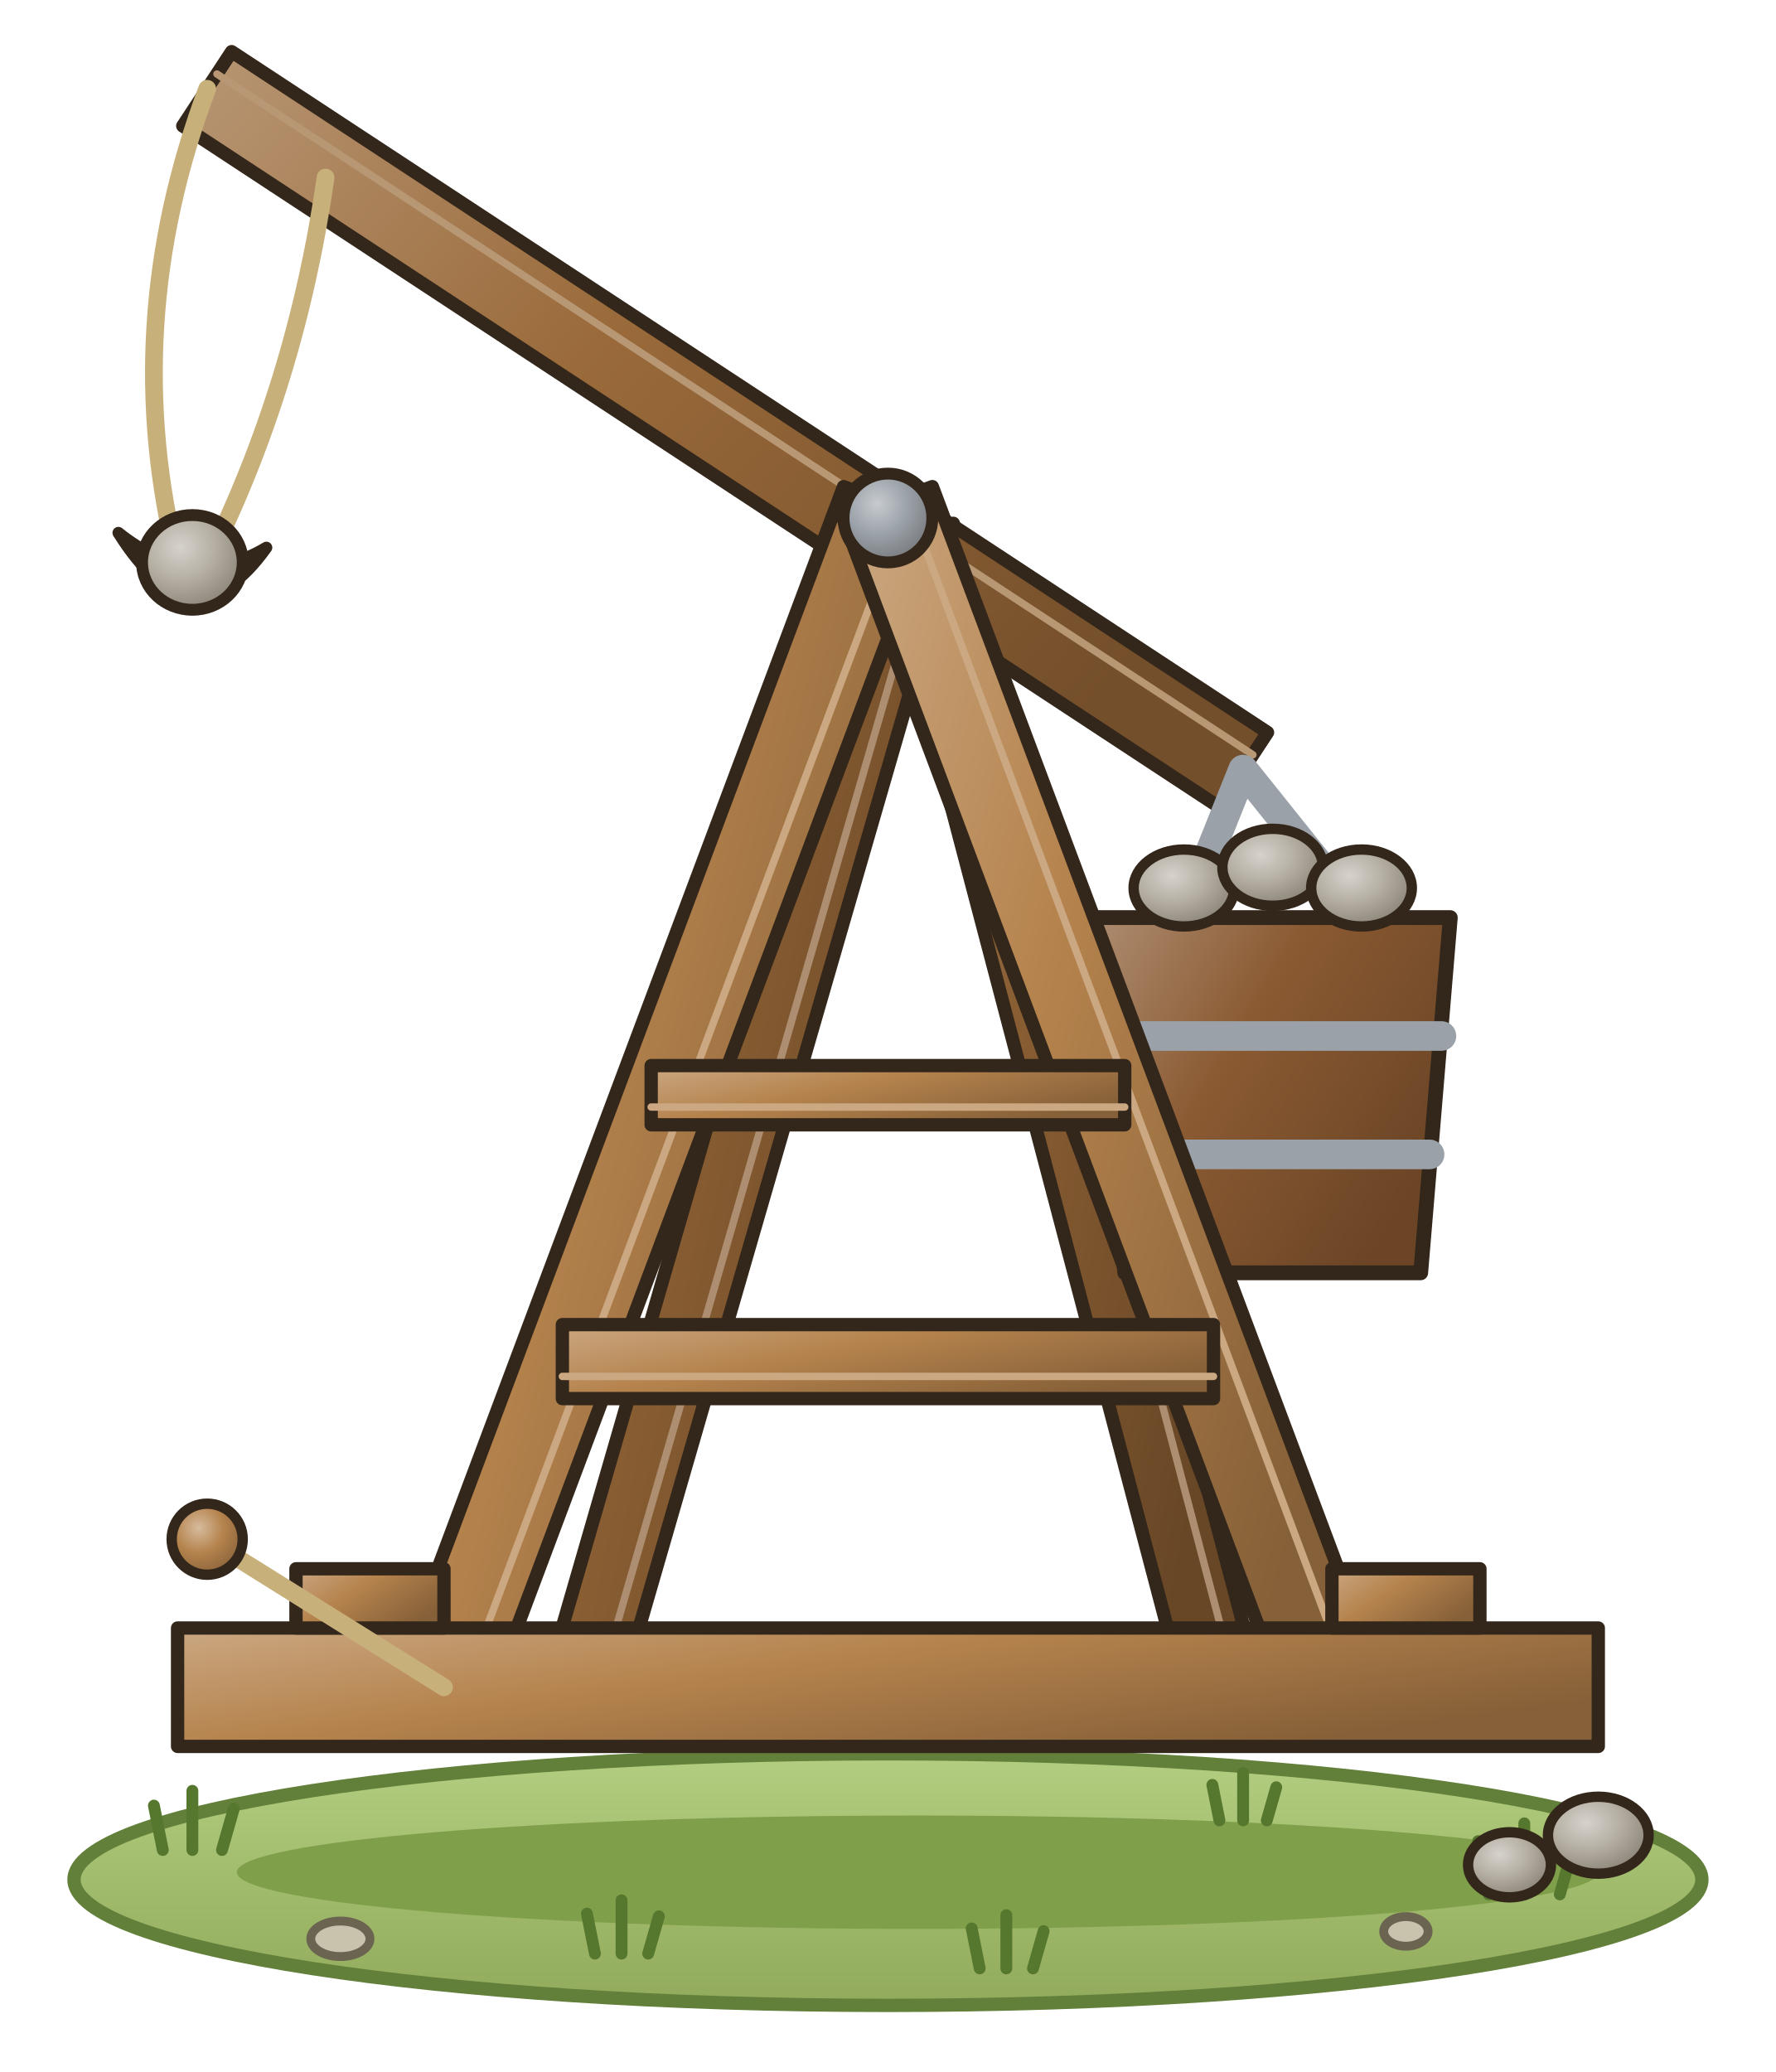
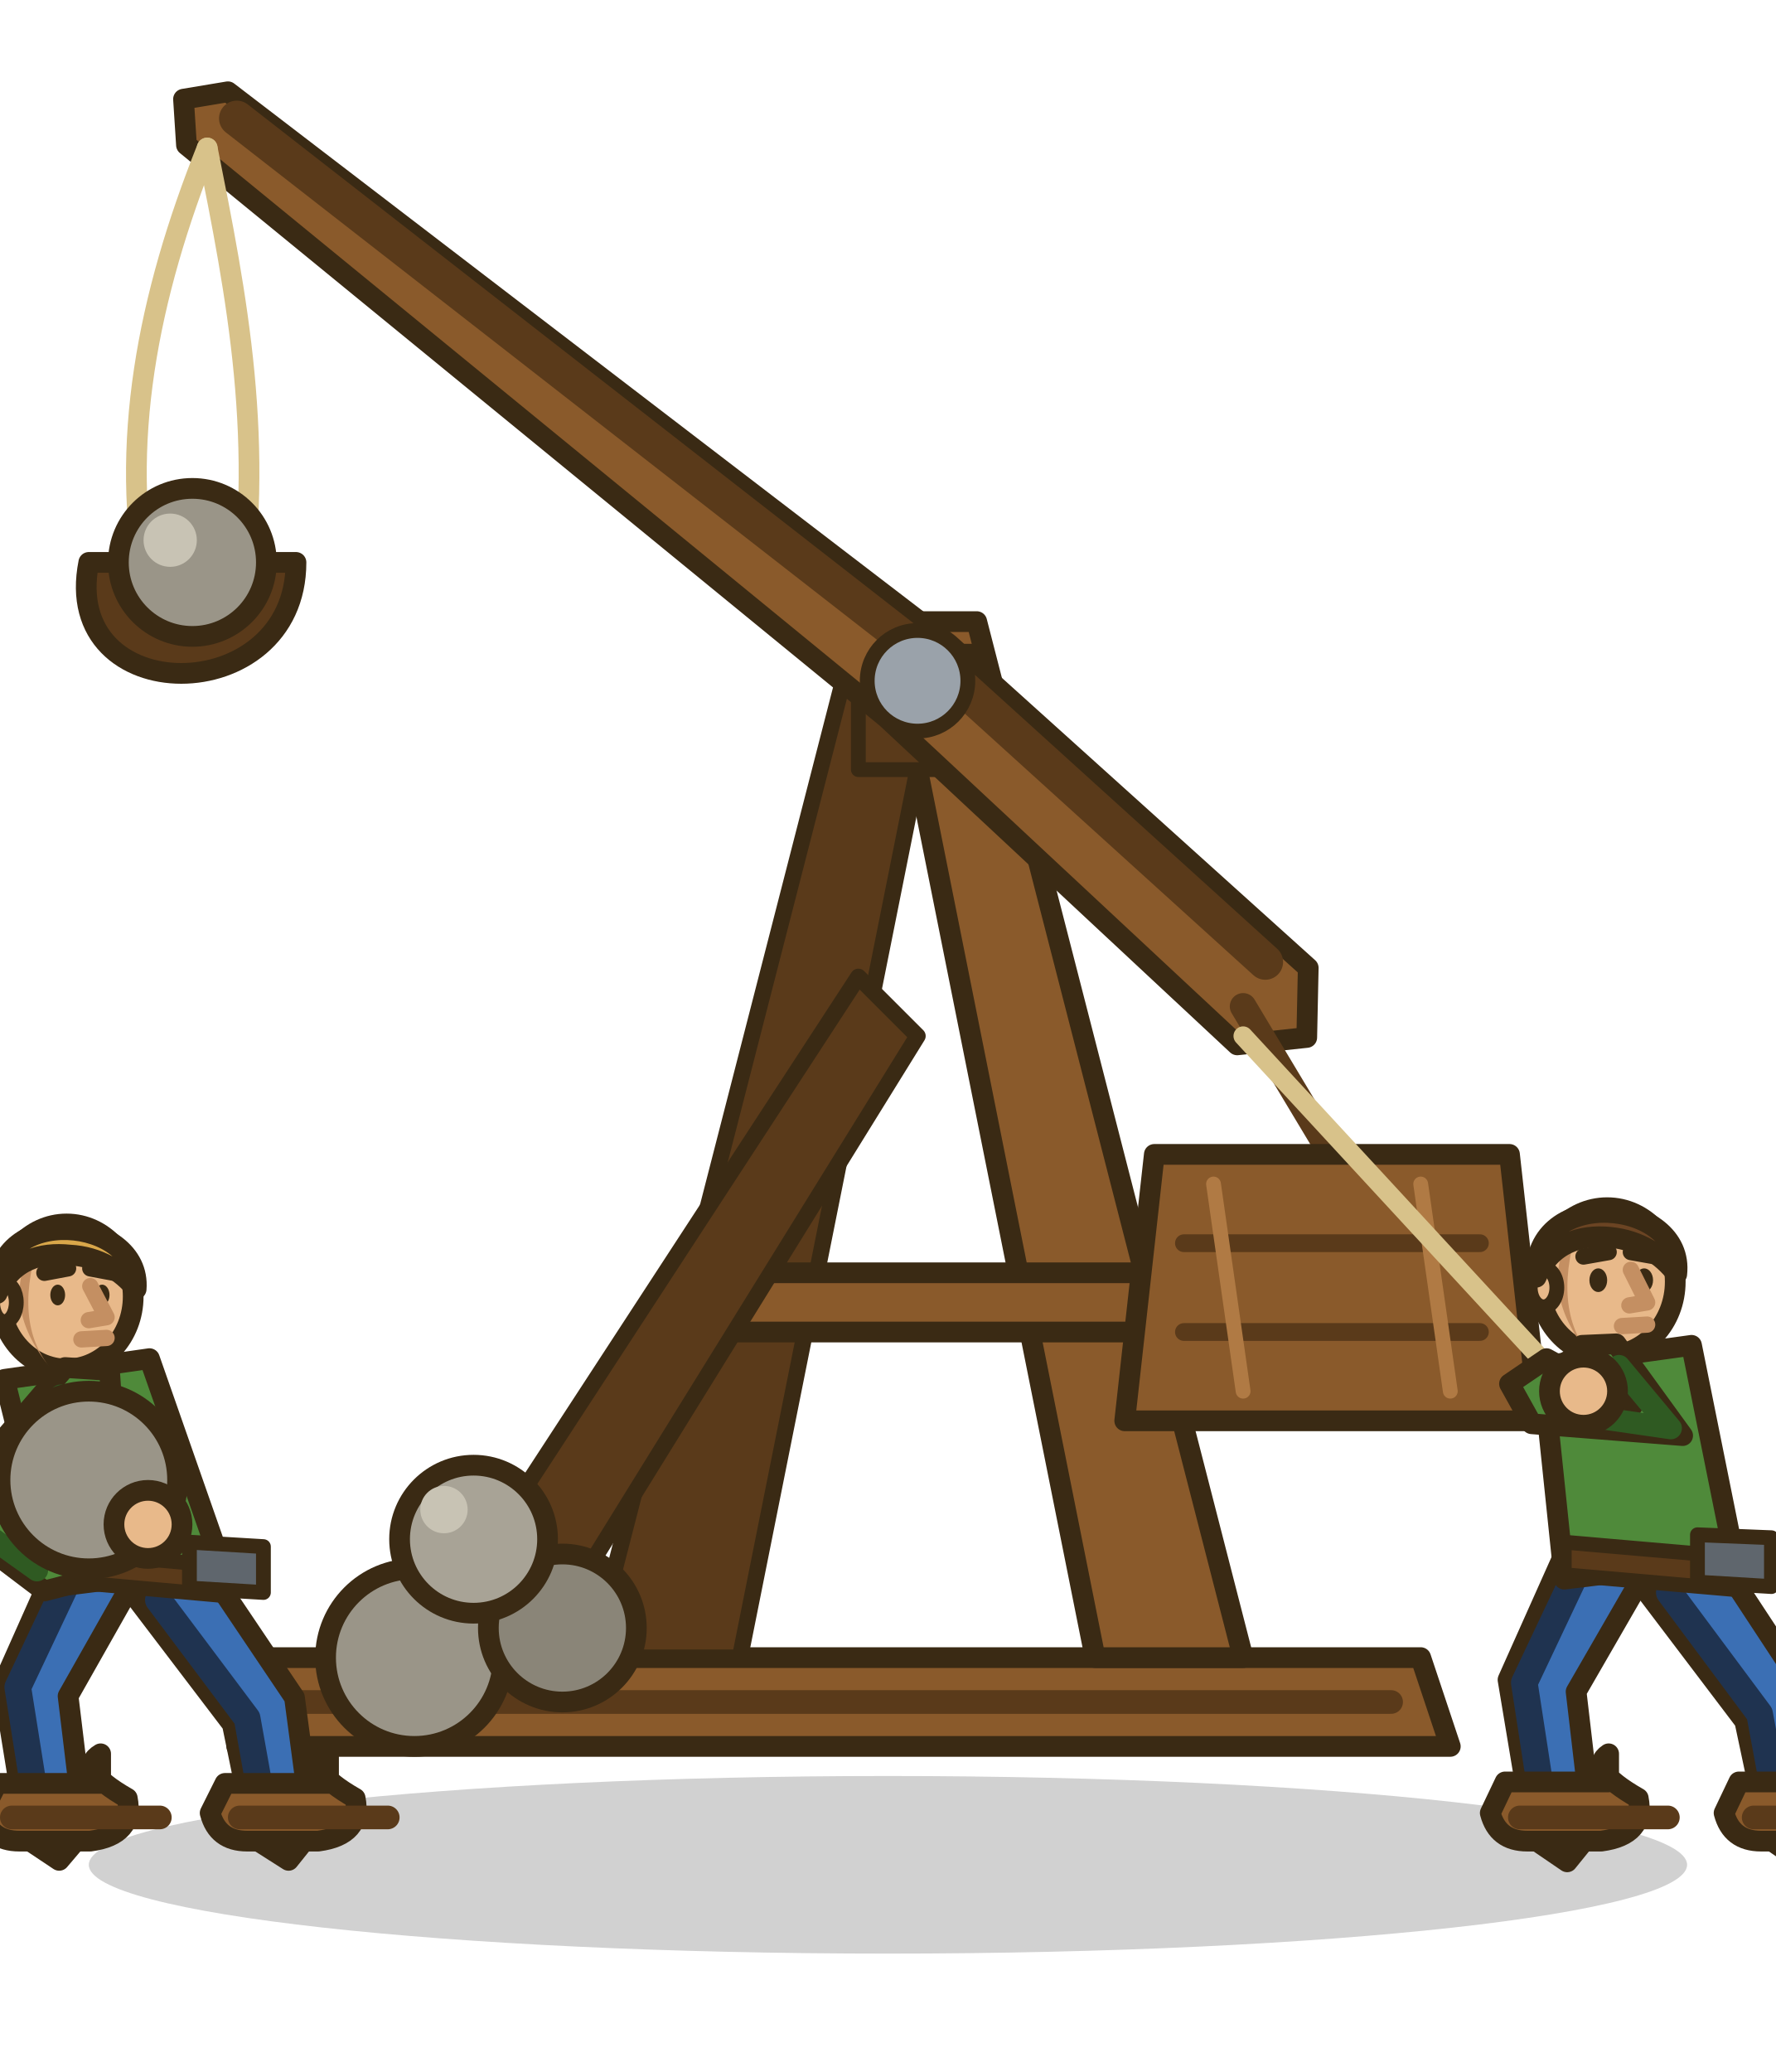
<svg xmlns="http://www.w3.org/2000/svg" viewBox="0 0 120 140">
-   <defs>
-     <linearGradient id="va6c56a" x2="0" y2="1">
-       <stop offset="0" stop-color="#b3ce80" />
-       <stop offset="1" stop-color="#91aa5b" />
-     </linearGradient>
-     <linearGradient id="d8a5e33" x1="0" y1="0" x2="1" y2=".6">
-       <stop offset="0" stop-color="#ad8e70" />
-       <stop offset=".45" stop-color="#8a5e33" />
-       <stop offset="1" stop-color="#684726" />
-     </linearGradient>
-     <linearGradient id="d9a6a3a" x1="0" y1="0" x2="1" y2=".6">
-       <stop offset="0" stop-color="#b89775" />
-       <stop offset=".45" stop-color="#9a6a3a" />
-       <stop offset="1" stop-color="#744f2b" />
-     </linearGradient>
-     <radialGradient id="rb4aea2" cx=".38" cy=".34" r=".7">
-       <stop offset="0" stop-color="#d6d2cc" />
-       <stop offset=".5" stop-color="#b4aea2" />
-       <stop offset="1" stop-color="#898277" />
-     </radialGradient>
-     <linearGradient id="d8a5a32" x1="0" y1="0" x2="1" y2=".6">
-       <stop offset="0" stop-color="#ad8c70" />
-       <stop offset=".45" stop-color="#8a5a32" />
-       <stop offset="1" stop-color="#6b4526" />
-     </linearGradient>
-     <linearGradient id="db5834d" x1="0" y1="0" x2="1" y2=".6">
-       <stop offset="0" stop-color="#cba882" />
-       <stop offset=".45" stop-color="#b5834d" />
-       <stop offset="1" stop-color="#866038" />
-     </linearGradient>
-     <radialGradient id="r9aa1a8" cx=".38" cy=".34" r=".7">
-       <stop offset="0" stop-color="#c7cbcf" />
-       <stop offset=".5" stop-color="#9aa1a8" />
-       <stop offset="1" stop-color="#76787b" />
-     </radialGradient>
-     <radialGradient id="rb5834d" cx=".38" cy=".34" r=".7">
-       <stop offset="0" stop-color="#d6bb9d" />
-       <stop offset=".5" stop-color="#b5834d" />
-       <stop offset="1" stop-color="#8a633a" />
-     </radialGradient>
-   </defs>
-   <g stroke="#33261a" stroke-width="1" stroke-linejoin="round" stroke-linecap="round">
-     <ellipse cx="60" cy="127" rx="55" ry="8.5" fill="url(#va6c56a)" stroke="#62803a" stroke-width=".9" />
-     <ellipse cx="62" cy="126.5" rx="46" ry="3.83" fill="#7f9f4a" stroke="none" />
-     <path d="M11,125 10.4,122M13,125 13,121M15,125 15.8,122.2" fill="none" stroke="#55772e" stroke-width=".8" />
-     <path d="M100.6,128 99.88,124.4M103,128 103,123.2M105.4,128 106.36,124.64" fill="none" stroke="#55772e" stroke-width=".8" />
-     <path d="M40.2,132 39.66,129.3M42,132 42,128.4M43.8,132 44.52,129.48" fill="none" stroke="#55772e" stroke-width=".8" />
-     <path d="M82.4,123 81.92,120.6M84,123 84,119.8M85.6,123 86.24,120.76" fill="none" stroke="#55772e" stroke-width=".8" />
-     <path d="M66.2,133 65.66,130.3M68,133 68,129.4M69.8,133 70.52,130.48" fill="none" stroke="#55772e" stroke-width=".8" />
-     <ellipse cx="23" cy="131" rx="2" ry="1.2" fill="#c9c2ad" stroke="#6b6450" stroke-width=".6" />
-     <ellipse cx="95" cy="130.5" rx="1.5" ry="1" fill="#c9c2ad" stroke="#6b6450" stroke-width=".6" />
-     <path d="M42.4,112.7 64.4,36.7 59.6,35.3 37.6,111.3Z" fill="url(#d8a5e33)" stroke-width=".9" />
-     <path d="M40.96,112.28 62.96,36.28" fill="none" stroke="#ad8e70" stroke-width=".5" />
-     <path d="M84.42,111.36 64.42,35.36 59.58,36.64 79.58,112.64Z" fill="url(#d8a5e33)" stroke-width=".9" />
-     <path d="M82.97,111.75 62.97,35.75" fill="none" stroke="#ad8e70" stroke-width=".5" />
-     <path d="M85.65,49.49 15.65,3.49 12.35,8.51 82.35,54.51Z" fill="url(#d9a6a3a)" stroke-width=".9" />
-     <path d="M84.66,51 14.66,5" fill="none" stroke="#b89775" stroke-width=".5" />
-     <path d="M14,6Q8,22 12,38" fill="none" stroke="#c8b07a" stroke-width="1.2" />
-     <path d="M22,12Q20,26 14,38" fill="none" stroke="#c8b07a" stroke-width="1.2" />
-     <path d="M8,36Q13,44 18,37 13,40 8,36Z" fill="#8a5a32" stroke-width=".8" />
-     <ellipse cx="13" cy="38" rx="3.4" ry="3.2" fill="url(#rb4aea2)" stroke-width=".8" />
-     <path d="M84,52 80,62M84,52 92,62" fill="none" stroke="#9aa1a8" stroke-width="2" />
-     <path d="M74,62 98,62 96,86 76,86Z" fill="url(#d8a5a32)" />
-     <path d="M74.6,70H97.4M75.4,78H96.6" fill="none" stroke="#9aa1a8" stroke-width="2" />
-     <ellipse cx="80" cy="60" rx="3.4" ry="2.6" fill="url(#rb4aea2)" stroke-width=".7" />
-     <ellipse cx="86" cy="58.6" rx="3.4" ry="2.6" fill="url(#rb4aea2)" stroke-width=".7" />
-     <ellipse cx="92" cy="60" rx="3.4" ry="2.6" fill="url(#rb4aea2)" stroke-width=".7" />
-     <path d="M33,115.12 63,35.12 57,32.88 27,112.88Z" fill="url(#db5834d)" stroke-width=".9" />
-     <path d="M31.2,114.45 61.2,34.45" fill="none" stroke="#cba882" stroke-width=".5" />
-     <path d="M93,112.88 63,32.88 57,35.12 87,115.12Z" fill="url(#db5834d)" stroke-width=".9" />
-     <path d="M91.2,113.55 61.2,33.55" fill="none" stroke="#cba882" stroke-width=".5" />
-     <path d="M38,94.5 82,94.5 82,89.5 38,89.5Z" fill="url(#db5834d)" stroke-width=".9" />
-     <path d="M38,93 82,93" fill="none" stroke="#cba882" stroke-width=".5" />
-     <path d="M44,76 76,76 76,72 44,72Z" fill="url(#db5834d)" stroke-width=".9" />
-     <path d="M44,74.8 76,74.8" fill="none" stroke="#cba882" stroke-width=".5" />
-     <circle cx="60" cy="35" r="3" fill="url(#r9aa1a8)" stroke-width=".8" />
-     <path d="M12,110 108,110 108,118 12,118Z" fill="url(#db5834d)" stroke-width=".9" />
-     <path d="M20,106 30,106 30,110 20,110Z" fill="url(#db5834d)" stroke-width=".9" />
-     <path d="M90,106 100,106 100,110 90,110Z" fill="url(#db5834d)" stroke-width=".9" />
-     <path d="M30,114 14,104" fill="none" stroke="#c8b07a" stroke-width="1.2" />
-     <circle cx="14" cy="104" r="2.4" fill="url(#rb5834d)" stroke-width=".7" />
-     <ellipse cx="108" cy="124" rx="3.4" ry="2.6" fill="url(#rb4aea2)" stroke-width=".7" />
-     <ellipse cx="102" cy="126" rx="2.8" ry="2.2" fill="url(#rb4aea2)" stroke-width=".7" />
+   <ellipse cx="60" cy="126" rx="54" ry="6" fill="#000" fill-opacity=".18" />
+   <g stroke="#3a2a14" stroke-width="1.4" stroke-linejoin="round" stroke-linecap="round">
+     <path d="M18,112 L96,112 L98,118 L16,118 Z" fill="#8a5a2b" />
+     <path d="M20,115 L94,115" fill="none" stroke="#5a3a1a" stroke-width="1.6" />
+     <path d="M40,112 L58,42 L64,42 L50,112 Z" fill="#5a3a1a" stroke-width="1.1" />
+     <path d="M84,112 L66,42 L60,42 L74,112 Z" fill="#8a5a2b" />
+     <path d="M46,86 L78,86 L80,90 L44,90 Z" fill="#8a5a2b" />
+     <path d="M28,112 L58,66 L62,70 L36,112 Z" fill="#5a3a1a" stroke-width="1.1" />
+     <path d="M58,44 L66,44 L66,52 L58,52 Z" fill="#5a3a1a" stroke-width="1" />
+     <polygon points="88.3,70.1 88.4,65.4 64.1,43.5 15.4,6.2 12.4,6.7 12.6,9.8 59.9,48.5 83.6,70.6" fill="#8a5a2b" />
+     <path d="M85.5,65 L63.1,44.7 L16,8" fill="none" stroke="#5a3a1a" stroke-width="2.4" />
+     <circle cx="62" cy="46" r="3.4" fill="#9aa2aa" stroke-width="1" />
+     <path d="M84,68 L90,78" fill="none" stroke="#5a3a1a" stroke-width="1.8" />
+     <path d="M78,78 L102,78 L104,96 L76,96 Z" fill="#8a5a2b" />
+     <path d="M80,84 L100,84 M80,90 L100,90" fill="none" stroke="#5a3a1a" stroke-width="1.2" />
+     <path d="M82,80 L84,94 M96,80 L98,94" fill="none" stroke="#b07a44" stroke-width="1" />
+     <path d="M14,10 C10,20 8,30 10,40" fill="none" stroke="#d8c28a" stroke-width="1.4" />
+     <path d="M14,10 C16,20 18,30 16,42" fill="none" stroke="#d8c28a" stroke-width="1.4" />
+     <path d="M6,38 C4,48 20,48 20,38 Z" fill="#5a3a1a" />
+     <circle cx="13" cy="38" r="5" fill="#9a9588" />
+     <circle cx="11.5" cy="36.5" r="1.8" fill="#c8c3b4" stroke="none" />
+     <circle cx="28" cy="112" r="6" fill="#9a9588" />
+     <circle cx="38" cy="110" r="5" fill="#8a8578" />
+     <circle cx="32" cy="104" r="5" fill="#a8a396" />
+     <circle cx="30" cy="102" r="1.6" fill="#c8c3b4" stroke="none" />
+     <path d="M84,70 L108,96" fill="none" stroke="#d8c28a" stroke-width="1.3" />
+     <polygon points="111.5,103.3 110.7,106.8 117.9,116.3 119.6,124.3 121.8,125.8 123.5,123.7 122.2,114.5 115.1,103.7" fill="#3b6fb4" />
+     <path d="M112.8,107.6 L118.9,115.8 L120.2,122.8" fill="none" stroke="#1f3350" stroke-width="1.8" />
+     <path d="M124.5,120.4 L117.5,120.4 L116.5,122.5 Q117,124.4 119,124.4 L124,124.4 Q127,124 126.5,121.5 Q123,119.5 124.5,118.5 Z" fill="#8a5a2b" />
+     <path d="M128.5,122.8 L118.5,122.8" fill="none" stroke="#5a3a1a" stroke-width="1.6" />
+     <polygon points="109.6,103.1 106.1,104.1 101.9,113.5 103.7,124.3 105.9,125.8 107.6,123.7 106.5,114.3 111,106.5" fill="#3b6fb4" />
+     <path d="M106.5,106.3 L103,113.7 L104.4,122.8" fill="none" stroke="#1f3350" stroke-width="1.8" />
+     <path d="M108.7,120.4 L101.7,120.4 L100.7,122.5 Q101.2,124.4 103.2,124.4 L108.2,124.4 Q111.2,124 110.7,121.5 Q107.2,119.5 108.7,118.5 Z" fill="#8a5a2b" />
+     <path d="M112.7,122.8 L102.7,122.8" fill="none" stroke="#5a3a1a" stroke-width="1.6" />
+     <path d="M104.2,92.3 L114.3,90.9 L117.2,105.3 L105.7,106.7 Z" fill="#4f8a3a" />
+     <polygon points="105.7,104.2 117.2,105.2 117.2,107.4 105.7,106.4" fill="#5a3a1a" stroke-width="1" />
+     <polygon points="114.7,103.7 119.7,103.9 119.7,107.2 114.7,106.9" fill="#5f666d" stroke-width="1" />
+     <ellipse cx="108.6" cy="86.6" rx="4.6" ry="5" fill="#e8b98a" />
+     <path d="M106.8,82.3 Q103.5,86.6 107.3,91.4 Q104.8,88.1 106.8,82.3 Z" fill="#c48f62" stroke="none" />
+     <ellipse cx="104.3" cy="87" rx="0.9" ry="1.3" fill="#e8b98a" stroke-width="1" />
+     <ellipse cx="111.1" cy="86.5" rx="0.6" ry="0.8" fill="#3a2a14" stroke="none" />
+     <ellipse cx="108" cy="86.5" rx="0.6" ry="0.8" fill="#3a2a14" stroke="none" />
+     <path d="M111.9,84.9 L110.2,84.6" fill="none" stroke="#3a2a14" stroke-width="1.1" />
+     <path d="M108.7,84.6 L107,84.9" fill="none" stroke="#3a2a14" stroke-width="1.1" />
+     <path d="M110.2,85.8 L111.3,88 L110.1,88.2" fill="none" stroke="#c48f62" stroke-width="1.1" />
+     <path d="M111.3,89.5 L109.6,89.6" fill="none" stroke="#c48f62" stroke-width="1.1" />
+     <path d="M113.3,86.1 C113.9,81 103.5,80 103.8,86.3 C104.8,84 106.8,83.4 108.8,83.6 C110.8,83.8 112.3,84.8 113.3,86.1 Z" fill="#6b4423" />
+     <polygon points="102,93.5 103.5,96.2 113.7,97 109.2,90.8 106.9,90.9 106.8,93.2 110.3,95 104.5,91.8" fill="#4f8a3a" />
+     <path d="M105.3,95.4 L112.9,96.5 L109.4,92.3" fill="none" stroke="#2f5a22" stroke-width="1.5" />
+     <circle cx="107" cy="94" r="2.3" fill="#e8b98a" />
+     <polygon points="9.4,103.9 8.7,107.3 15.7,116.5 17.3,124.3 19.5,125.7 21.1,123.7 19.9,114.7 12.9,104.3" fill="#3b6fb4" />
+     <path d="M10.7,108.1 L16.7,116.1 L17.9,122.8" fill="none" stroke="#1f3350" stroke-width="1.8" />
+     <path d="M22.2,120.5 L15.2,120.5 L14.2,122.5 Q14.7,124.4 16.7,124.4 L21.5,124.4 Q24.5,124 24,121.5 Q20.5,119.5 22.2,118.5 Z" fill="#8a5a2b" />
+     <path d="M26.2,122.8 L16.2,122.8" fill="none" stroke="#5a3a1a" stroke-width="1.6" />
+     <polygon points="7.7,103.7 4.3,104.6 0.2,113.8 1.9,124.3 4,125.7 5.7,123.7 4.6,114.6 8.9,107" fill="#3b6fb4" />
+     <path d="M4.6,106.8 L1.2,114 L2.6,122.8" fill="none" stroke="#1f3350" stroke-width="1.8" />
+     <path d="M6.8,120.5 L-0.2,120.5 L-1.2,122.5 Q-0.7,124.4 1.3,124.4 L6.1,124.4 Q9.1,124 8.6,121.5 Q5.1,119.5 6.8,118.5 Z" fill="#8a5a2b" />
+     <path d="M10.8,122.8 L0.8,122.8" fill="none" stroke="#5a3a1a" stroke-width="1.6" />
+     <path d="M0.3,93.2 L10.1,91.8 L15,105.8 L3.8,107.2 Z" fill="#4f8a3a" />
+     <polygon points="3.8,104.8 15,105.8 15,107.8 3.8,106.8" fill="#5a3a1a" stroke-width="1" />
+     <polygon points="12.8,104.2 17.8,104.5 17.8,107.6 12.8,107.3" fill="#5f666d" stroke-width="1" />
+     <ellipse cx="4.5" cy="87.6" rx="4.5" ry="4.9" fill="#e8b98a" />
+     <path d="M2.8,83.4 Q-0.4,87.6 3.3,92.3 Q0.8,89.1 2.8,83.4 Z" fill="#c48f62" stroke="none" />
+     <ellipse cx="0.3" cy="88" rx="0.8" ry="1.3" fill="#e8b98a" stroke-width="1" />
+     <ellipse cx="6.9" cy="87.5" rx="0.5" ry="0.7" fill="#3a2a14" stroke="none" />
+     <ellipse cx="3.9" cy="87.5" rx="0.5" ry="0.7" fill="#3a2a14" stroke="none" />
+     <path d="M7.7,86 L6.1,85.7" fill="none" stroke="#3a2a14" stroke-width="1.1" />
+     <path d="M4.6,85.7 L3,86" fill="none" stroke="#3a2a14" stroke-width="1.1" />
+     <path d="M6.1,86.9 L7.2,89 L6,89.2" fill="none" stroke="#c48f62" stroke-width="1.1" />
+     <path d="M7.2,90.4 L5.5,90.5" fill="none" stroke="#c48f62" stroke-width="1.1" />
+     <path d="M9.2,87.1 C9.6,82.2 -0.4,81.2 -0.2,87.4 C0.8,85.1 2.8,84.6 4.7,84.8 C6.7,84.9 8.2,85.9 9.2,87.1 Z" fill="#d9a74a" />
+     <polygon points="7.4,92.6 4.4,92.4 -4,102.2 3,107.5 5.3,106.9 5,104.5 -0,101.8 7.6,95.6" fill="#4f8a3a" />
+     <path d="M4.1,94.3 L-3.1,102.1 L2.5,106.1" fill="none" stroke="#2f5a22" stroke-width="1.5" />
+     <circle cx="6" cy="100" r="6" fill="#9a9588" />
+     <circle cx="10" cy="103" r="2.3" fill="#e8b98a" />
  </g>
</svg>
